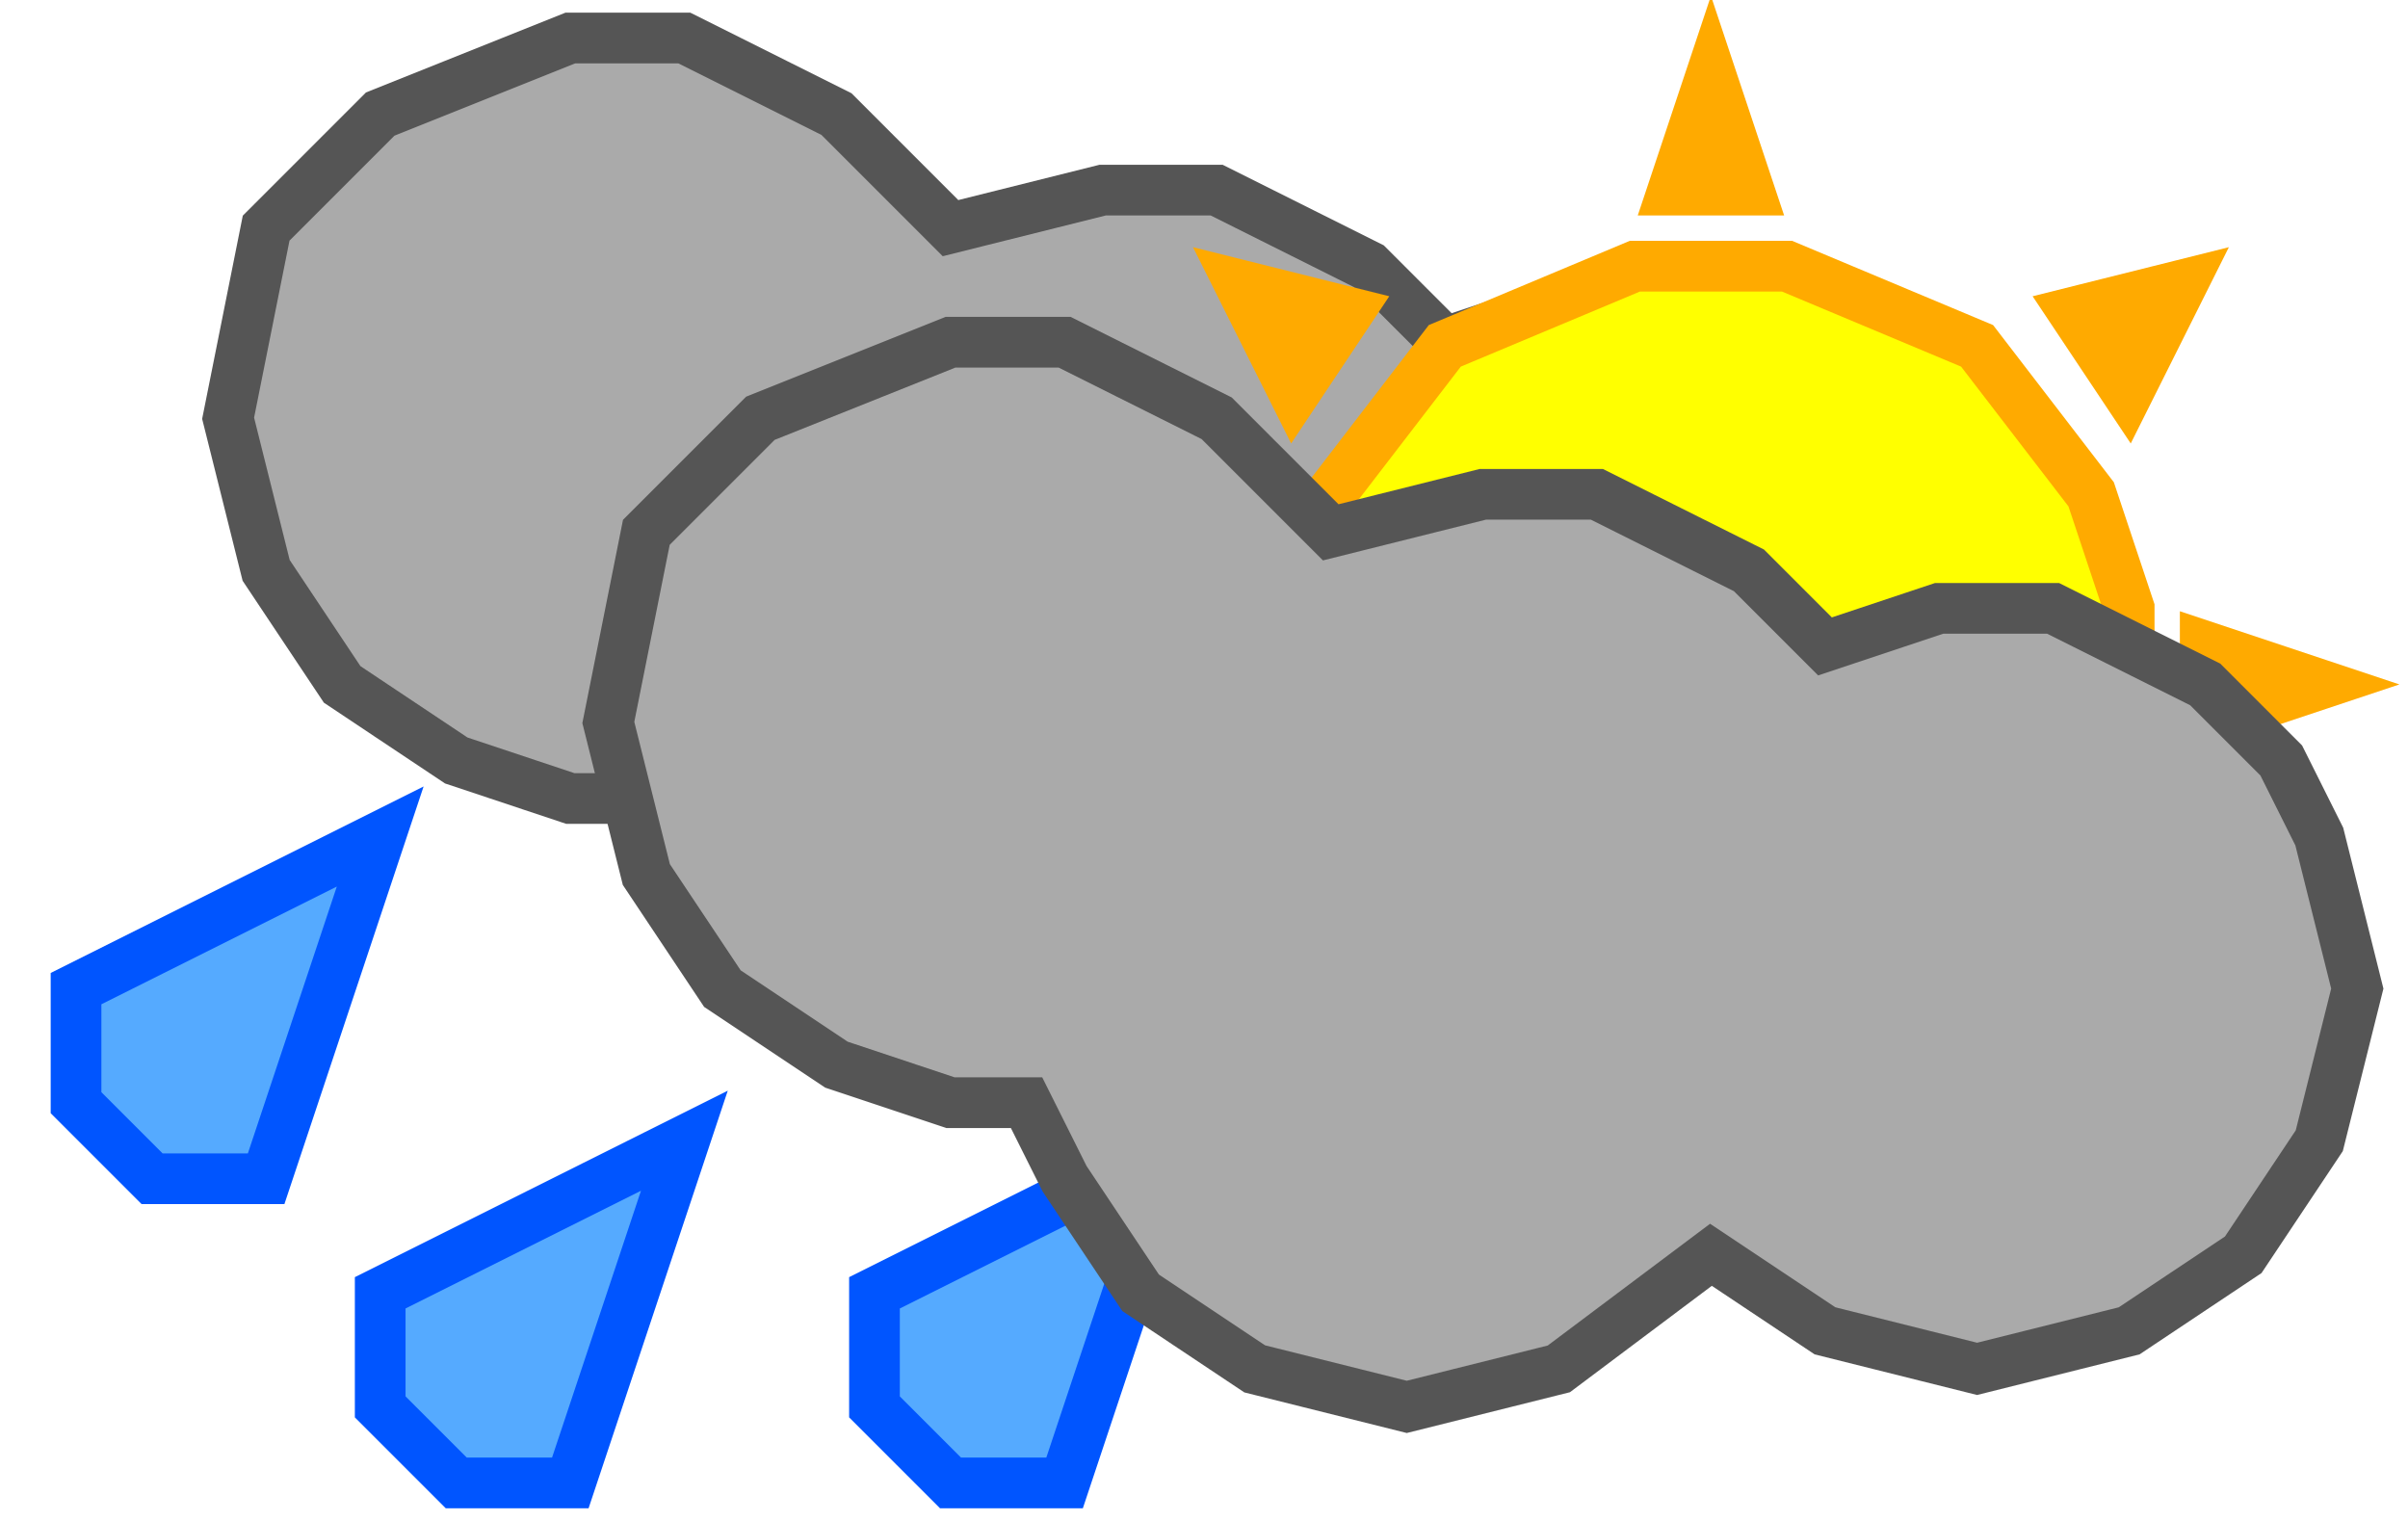
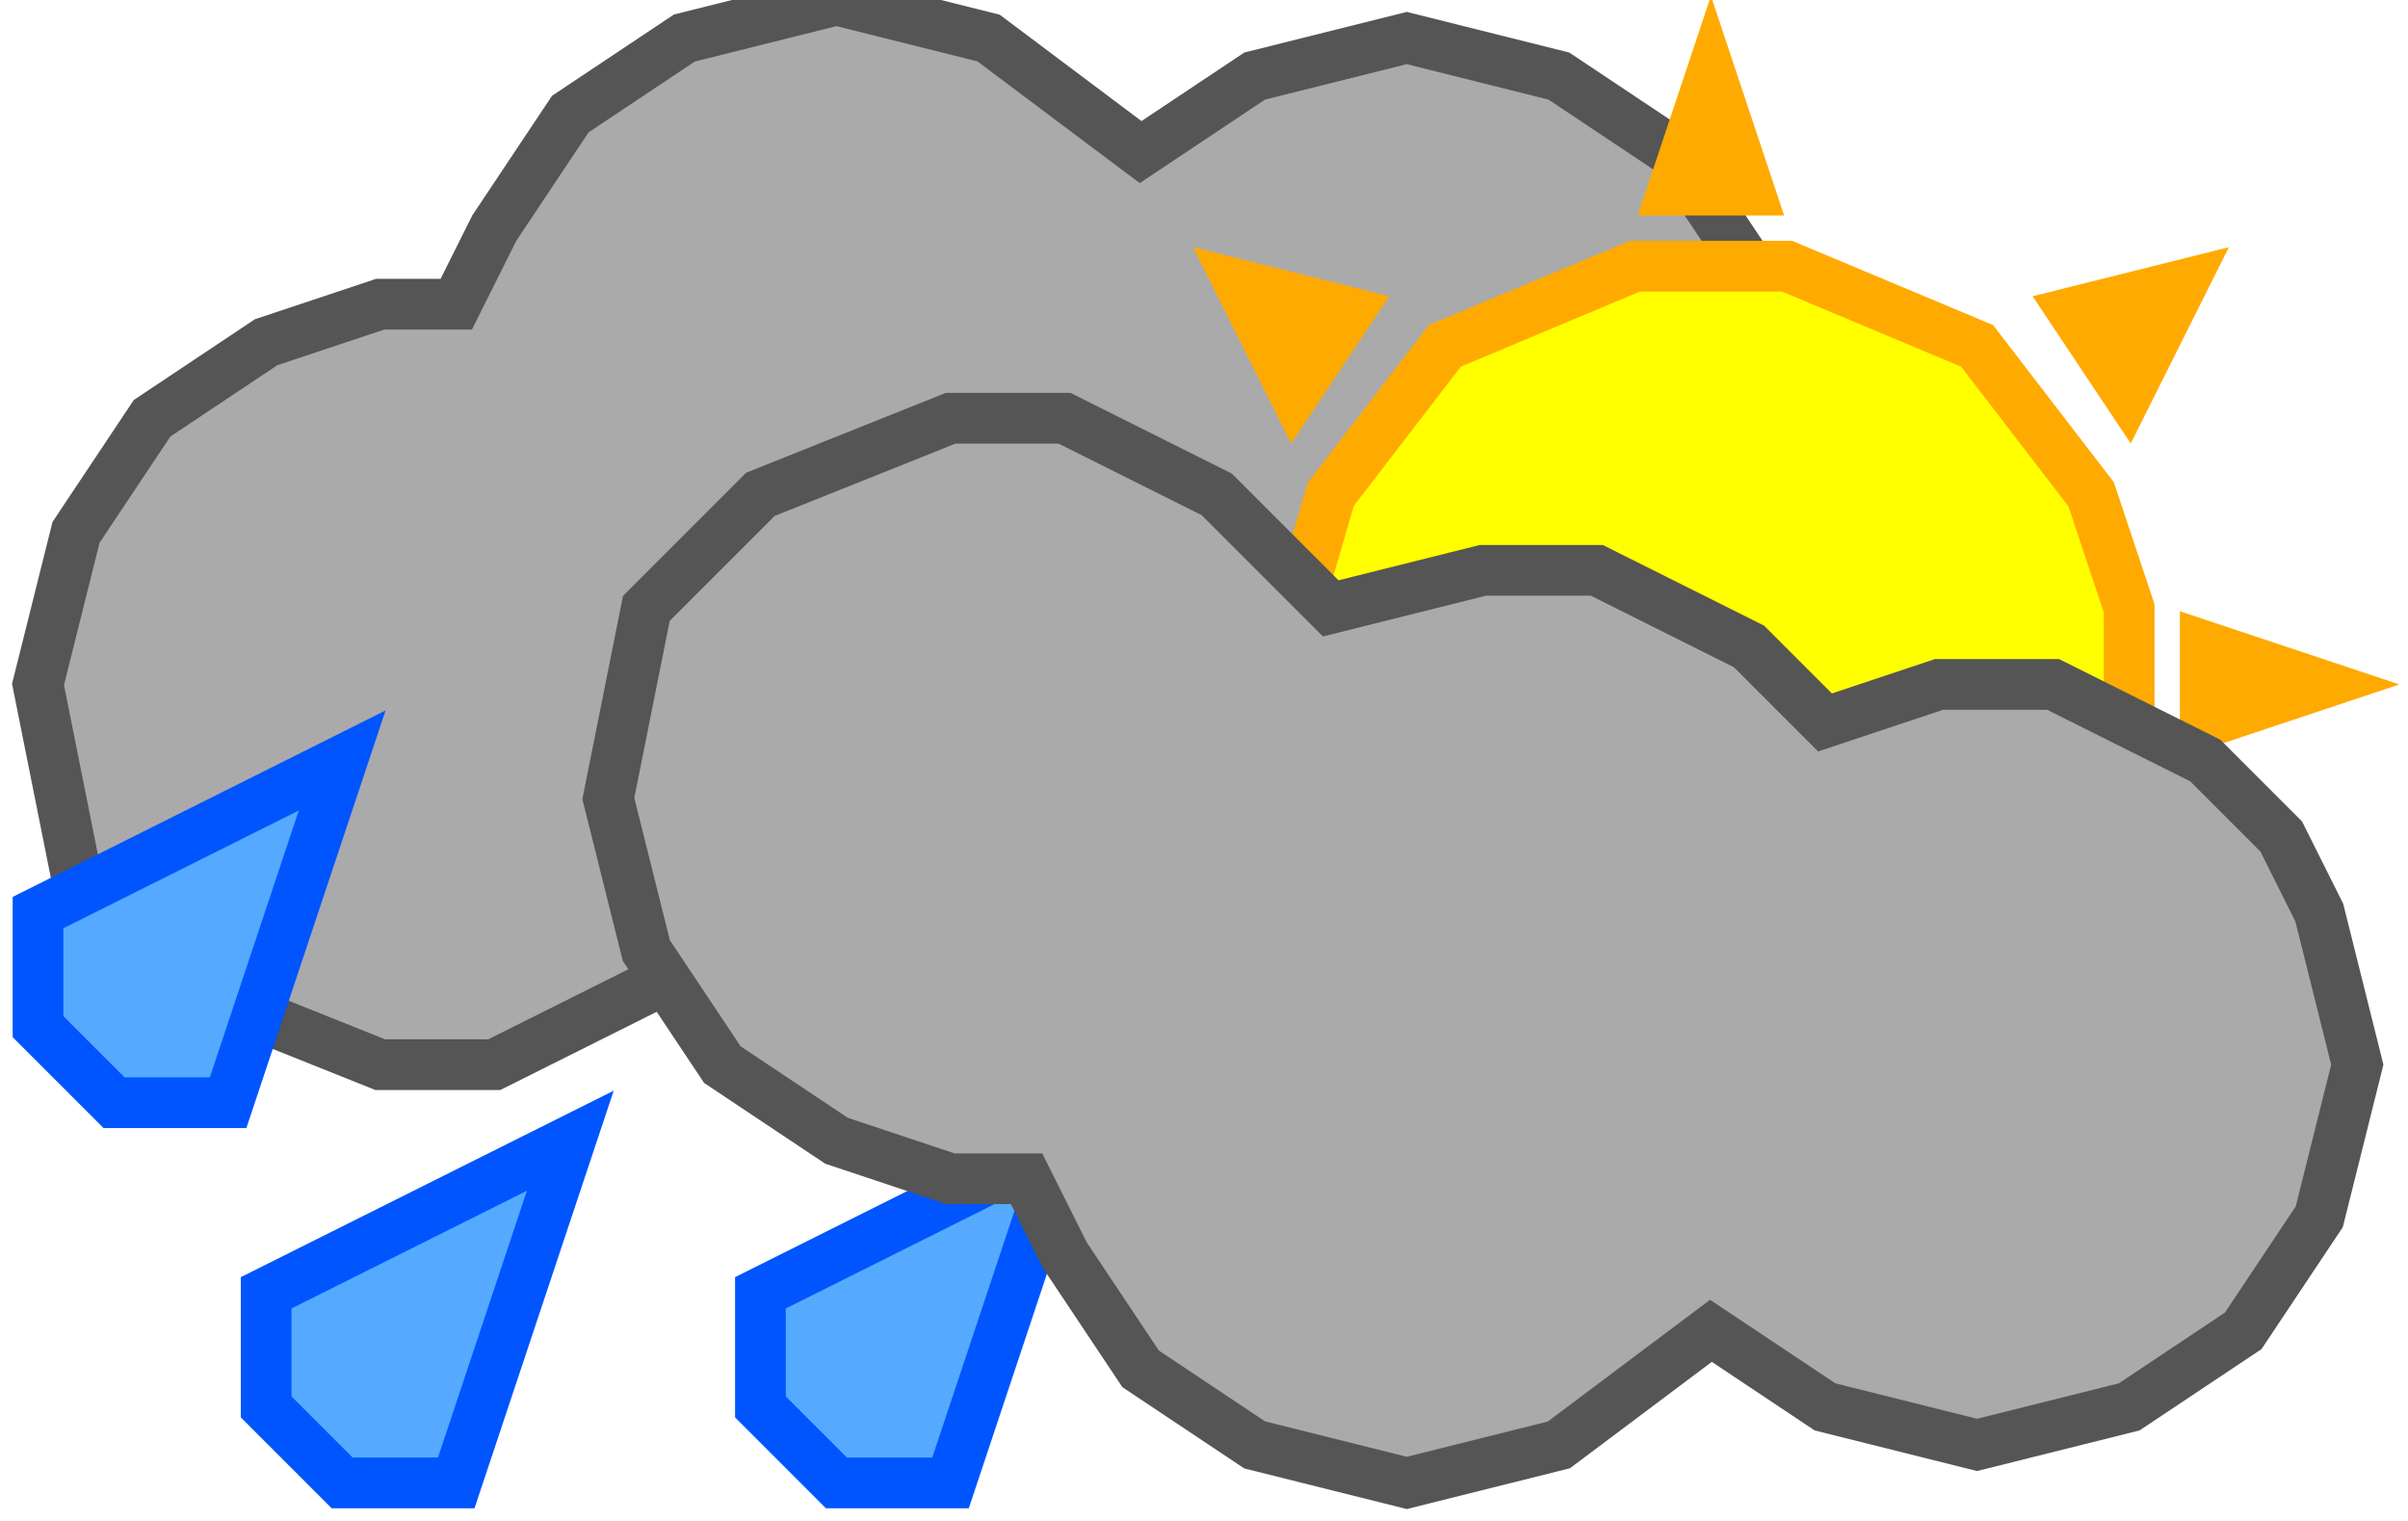
<svg xmlns="http://www.w3.org/2000/svg" width="95" height="60" viewBox="0 0 95 60" id="svg2" version="1.1">
  <defs id="defs4" />
  <g id="layer1" transform="translate(-0.4801944,-992.1428)">
-     <path style="fill:#aaaaaa;fill-opacity:1;fill-rule:evenodd;stroke:#555555;stroke-width:2;stroke-linecap:butt;stroke-linejoin:miter;stroke-miterlimit:4;stroke-dasharray:none;stroke-opacity:1" d="m 9.48,1008.643 1.5,-7.5 4.5,-4.5 7.5,-3 4.5,0 6,3 3,3 1.5,1.5 6,-1.5 4.5,0 6,3 3,3 4.5,-1.5 4.5,0 6,3 3,3 1.5,3 1.5,6 -1.5,6 -3,4.5 -4.5,3 -6,1.5 -6,-1.5 -4.5,-3 -6,4.5 -6,1.5 -6,-1.5 -4.5,-3 -3,-4.5 -1.5,-3 -3,0 -4.5,-1.5 -4.5,-3 -3,-4.5 z" id="path5454" />
-     <path style="fill:#ffff00;fill-opacity:1;fill-rule:evenodd;stroke:#ffaa00;stroke-width:2;stroke-linecap:butt;stroke-linejoin:miter;stroke-miterlimit:4;stroke-dasharray:none;stroke-opacity:1" d="m 51.48,1022.143 0,-5.357 1.5,-5.143 4.5,-5.857 7.5,-3.143 6,0 7.5,3.143 4.5,5.857 1.5,4.5 0,6 -1.5,4.5 -4.5,5.857 -7.5,3.143 -6,0 -7.5,-3.143 -4.5,-5.857 z" id="path4254" />
+     <path style="fill:#aaaaaa;fill-opacity:1;fill-rule:evenodd;stroke:#555555;stroke-width:2;stroke-linecap:butt;stroke-linejoin:miter;stroke-miterlimit:4;stroke-dasharray:none;stroke-opacity:1" d="m 1.98,1019.143 1.5,7.5 4.5,4.5 7.5,3 4.5,0 6,-3 3,-3 1.5,-1.5 6,1.5 4.5,0 6,-3 3,-3 4.5,1.5 4.5,0 6,-3 3,-3 1.5,-3 1.5,-6 -1.5,-6 -3,-4.5 -4.5,-3 -6,-1.5 -6,1.5 -4.5,3 -6,-4.5 -6,-1.5 -6,1.5 -4.5,3 -3,4.5 -1.5,3 -3,0 -4.5,1.5 -4.5,3 -3,4.5 z" id="path5454" />
    <path style="fill:#ffaa00;fill-opacity:1;fill-rule:evenodd;stroke:#ffaa00;stroke-width:2;stroke-linecap:butt;stroke-linejoin:miter;stroke-miterlimit:4;stroke-dasharray:none;stroke-opacity:1" d="m 66.48,999.643 3,0 -1.5,-4.5 z" id="path4258" />
    <path style="fill:#ffaa00;fill-opacity:1;fill-rule:evenodd;stroke:#ffaa00;stroke-width:1;stroke-linecap:butt;stroke-linejoin:miter;stroke-miterlimit:4;stroke-dasharray:none;stroke-opacity:1" d="m 84.48,1008.643 -3,-4.5 6,-1.5 z" id="path4262" />
    <path style="fill:#ffaa00;fill-opacity:1;fill-rule:evenodd;stroke:#ffaa00;stroke-width:2;stroke-linecap:butt;stroke-linejoin:miter;stroke-miterlimit:4;stroke-dasharray:none;stroke-opacity:1" d="m 87.48,1020.643 4.5,-1.5 -4.5,-1.5 z" id="path4264" />
    <path id="path4266" d="m 51.48,1008.643 3,-4.5 -6,-1.5 z" style="fill:#ffaa00;fill-opacity:1;fill-rule:evenodd;stroke:#ffaa00;stroke-width:1;stroke-linecap:butt;stroke-linejoin:miter;stroke-miterlimit:4;stroke-dasharray:none;stroke-opacity:1" />
-     <path style="fill:#55aaff;fill-opacity:1;fill-rule:evenodd;stroke:#0055ff;stroke-width:2;stroke-linecap:butt;stroke-linejoin:miter;stroke-miterlimit:4;stroke-dasharray:none;stroke-opacity:1" d="m 6.48,1038.643 4.5,0 4.5,-13.5 -12,6 -1e-7,4.5 z" id="path5446" />
-     <path id="path5448" d="m 18.48,1050.643 4.5,0 4.5,-13.5 -12,6 0,4.5 z" style="fill:#55aaff;fill-opacity:1;fill-rule:evenodd;stroke:#0055ff;stroke-width:2;stroke-linecap:butt;stroke-linejoin:miter;stroke-miterlimit:4;stroke-dasharray:none;stroke-opacity:1" />
-     <path style="fill:#55aaff;fill-opacity:1;fill-rule:evenodd;stroke:#0055ff;stroke-width:2;stroke-linecap:butt;stroke-linejoin:miter;stroke-miterlimit:4;stroke-dasharray:none;stroke-opacity:1" d="m 37.98,1050.643 4.5,0 4.5,-13.5 -12,6 0,4.5 z" id="path5450" />
-     <path id="path4160-3" d="m 24.48,1020.643 1.5,-7.5 4.5,-4.5 7.5,-3 4.5,0 6,3 3,3 1.5,1.5 6,-1.5 4.5,0 6,3 3,3 4.5,-1.5 4.5,0 6,3 3,3 1.5,3 1.5,6 -1.5,6 -3,4.5 -4.5,3 -6,1.5 -6,-1.5 -4.5,-3 -6,4.5 -6,1.5 -6,-1.5 -4.5,-3 -3,-4.5 -1.5,-3 -3,0 -4.5,-1.5 -4.5,-3 -3,-4.5 z" style="fill:#aaaaaa;fill-opacity:1;fill-rule:evenodd;stroke:#555555;stroke-width:2;stroke-linecap:butt;stroke-linejoin:miter;stroke-miterlimit:4;stroke-dasharray:none;stroke-opacity:1" />
+     <path style="fill:#55aaff;fill-opacity:1;fill-rule:evenodd;stroke:#0055ff;stroke-width:2;stroke-linecap:butt;stroke-linejoin:miter;stroke-miterlimit:4;stroke-dasharray:none;stroke-opacity:1" d="m 33.48,1050.643 4.5,0 4.5,-13.5 -12,6 0,4.5 z" id="path5446" />
+     <path id="path5448" d="m 4.98,1035.643 4.5,0 4.5,-13.5 -12,6 0,4.5 z" style="fill:#55aaff;fill-opacity:1;fill-rule:evenodd;stroke:#0055ff;stroke-width:2;stroke-linecap:butt;stroke-linejoin:miter;stroke-miterlimit:4;stroke-dasharray:none;stroke-opacity:1" />
+     <path style="fill:#55aaff;fill-opacity:1;fill-rule:evenodd;stroke:#0055ff;stroke-width:2;stroke-linecap:butt;stroke-linejoin:miter;stroke-miterlimit:4;stroke-dasharray:none;stroke-opacity:1" d="m 13.98,1050.643 4.5,0 4.5,-13.5 -12,6 0,4.5 z" id="path5450" />
+     <path style="fill:#ffff00;fill-opacity:1;fill-rule:evenodd;stroke:#ffaa00;stroke-width:2;stroke-linecap:butt;stroke-linejoin:miter;stroke-miterlimit:4;stroke-dasharray:none;stroke-opacity:1" d="m 51.48,1022.143 0,-5.357 1.5,-5.143 4.5,-5.857 7.5,-3.143 6,0 7.5,3.143 4.5,5.857 1.5,4.5 0,6 -1.5,4.5 -4.5,5.857 -7.5,3.143 -6,0 -7.5,-3.143 -4.5,-5.857 z" id="path4254" />
+     <path id="path4160-3" d="m 24.48,1023.643 1.5,-7.5 4.5,-4.5 7.5,-3 4.5,0 6,3 3,3 1.5,1.5 6,-1.5 4.5,0 6,3 3,3 4.5,-1.5 4.5,0 6,3 3,3 1.5,3 1.5,6 -1.5,6 -3,4.5 -4.5,3 -6,1.5 -6,-1.5 -4.5,-3 -6,4.5 -6,1.5 -6,-1.5 -4.5,-3 -3,-4.5 -1.5,-3 -3,0 -4.5,-1.5 -4.5,-3 -3,-4.5 z" style="fill:#aaaaaa;fill-opacity:1;fill-rule:evenodd;stroke:#555555;stroke-width:2;stroke-linecap:butt;stroke-linejoin:miter;stroke-miterlimit:4;stroke-dasharray:none;stroke-opacity:1" />
  </g>
</svg>
